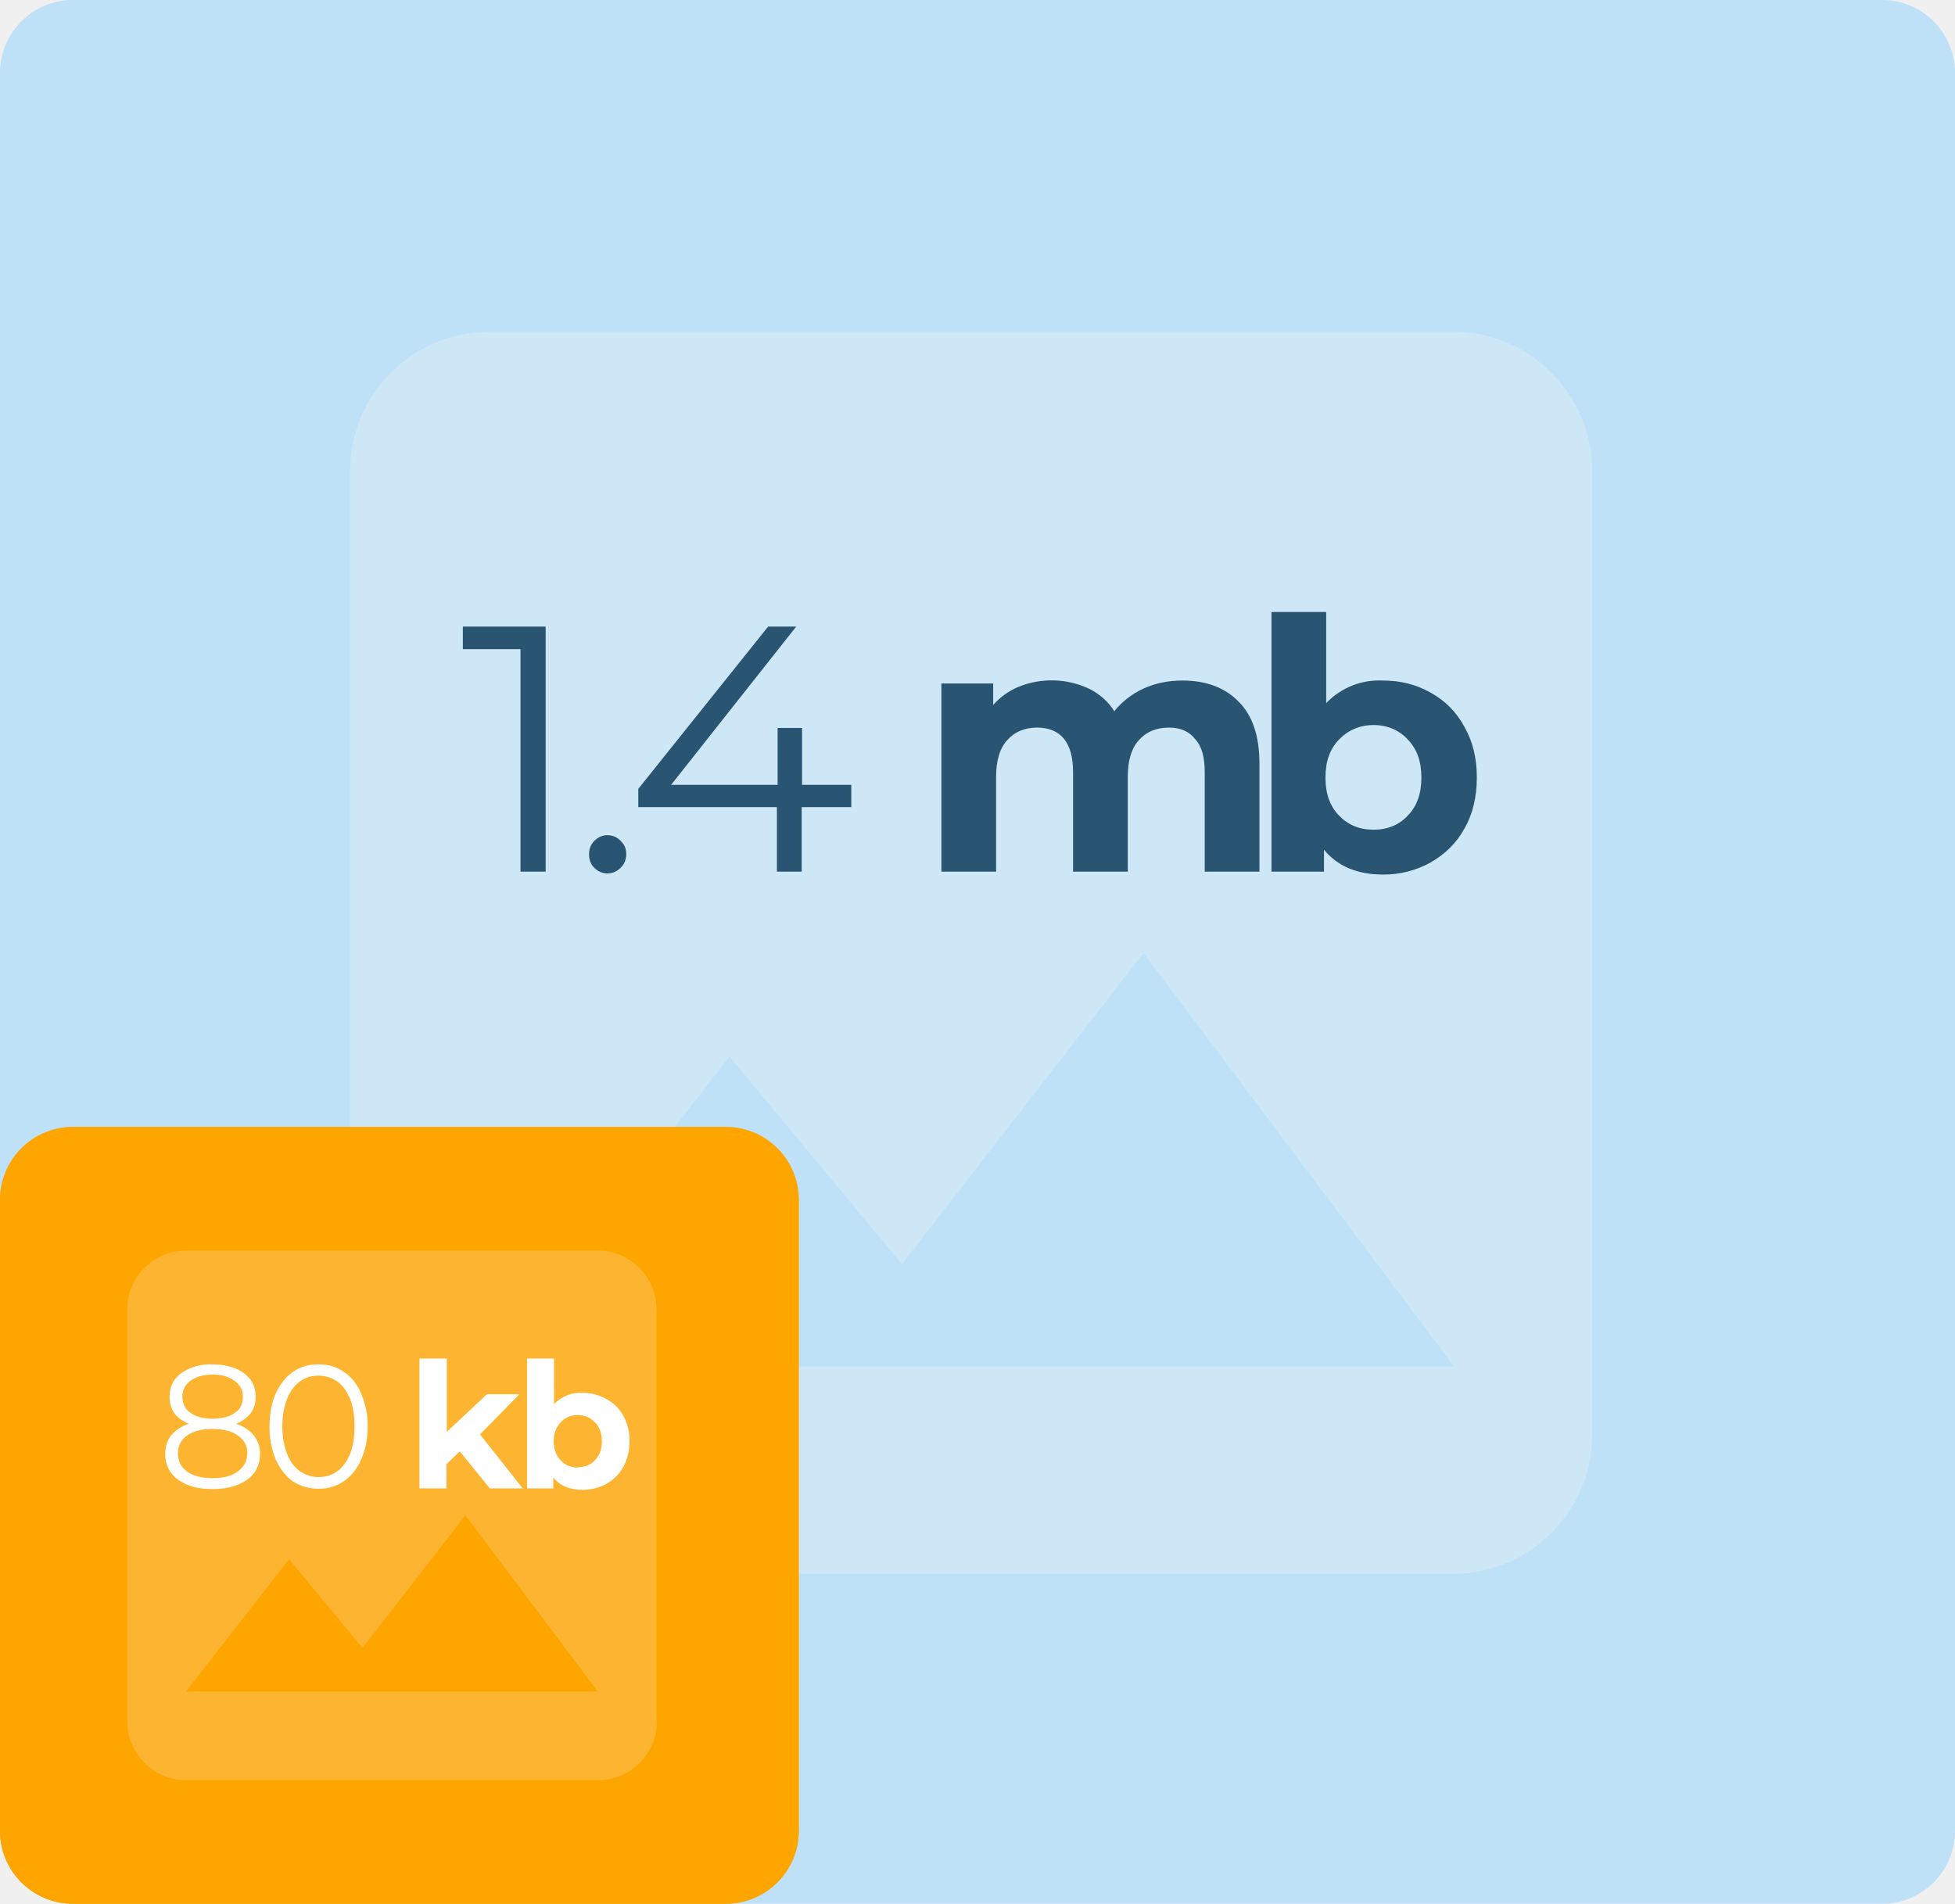
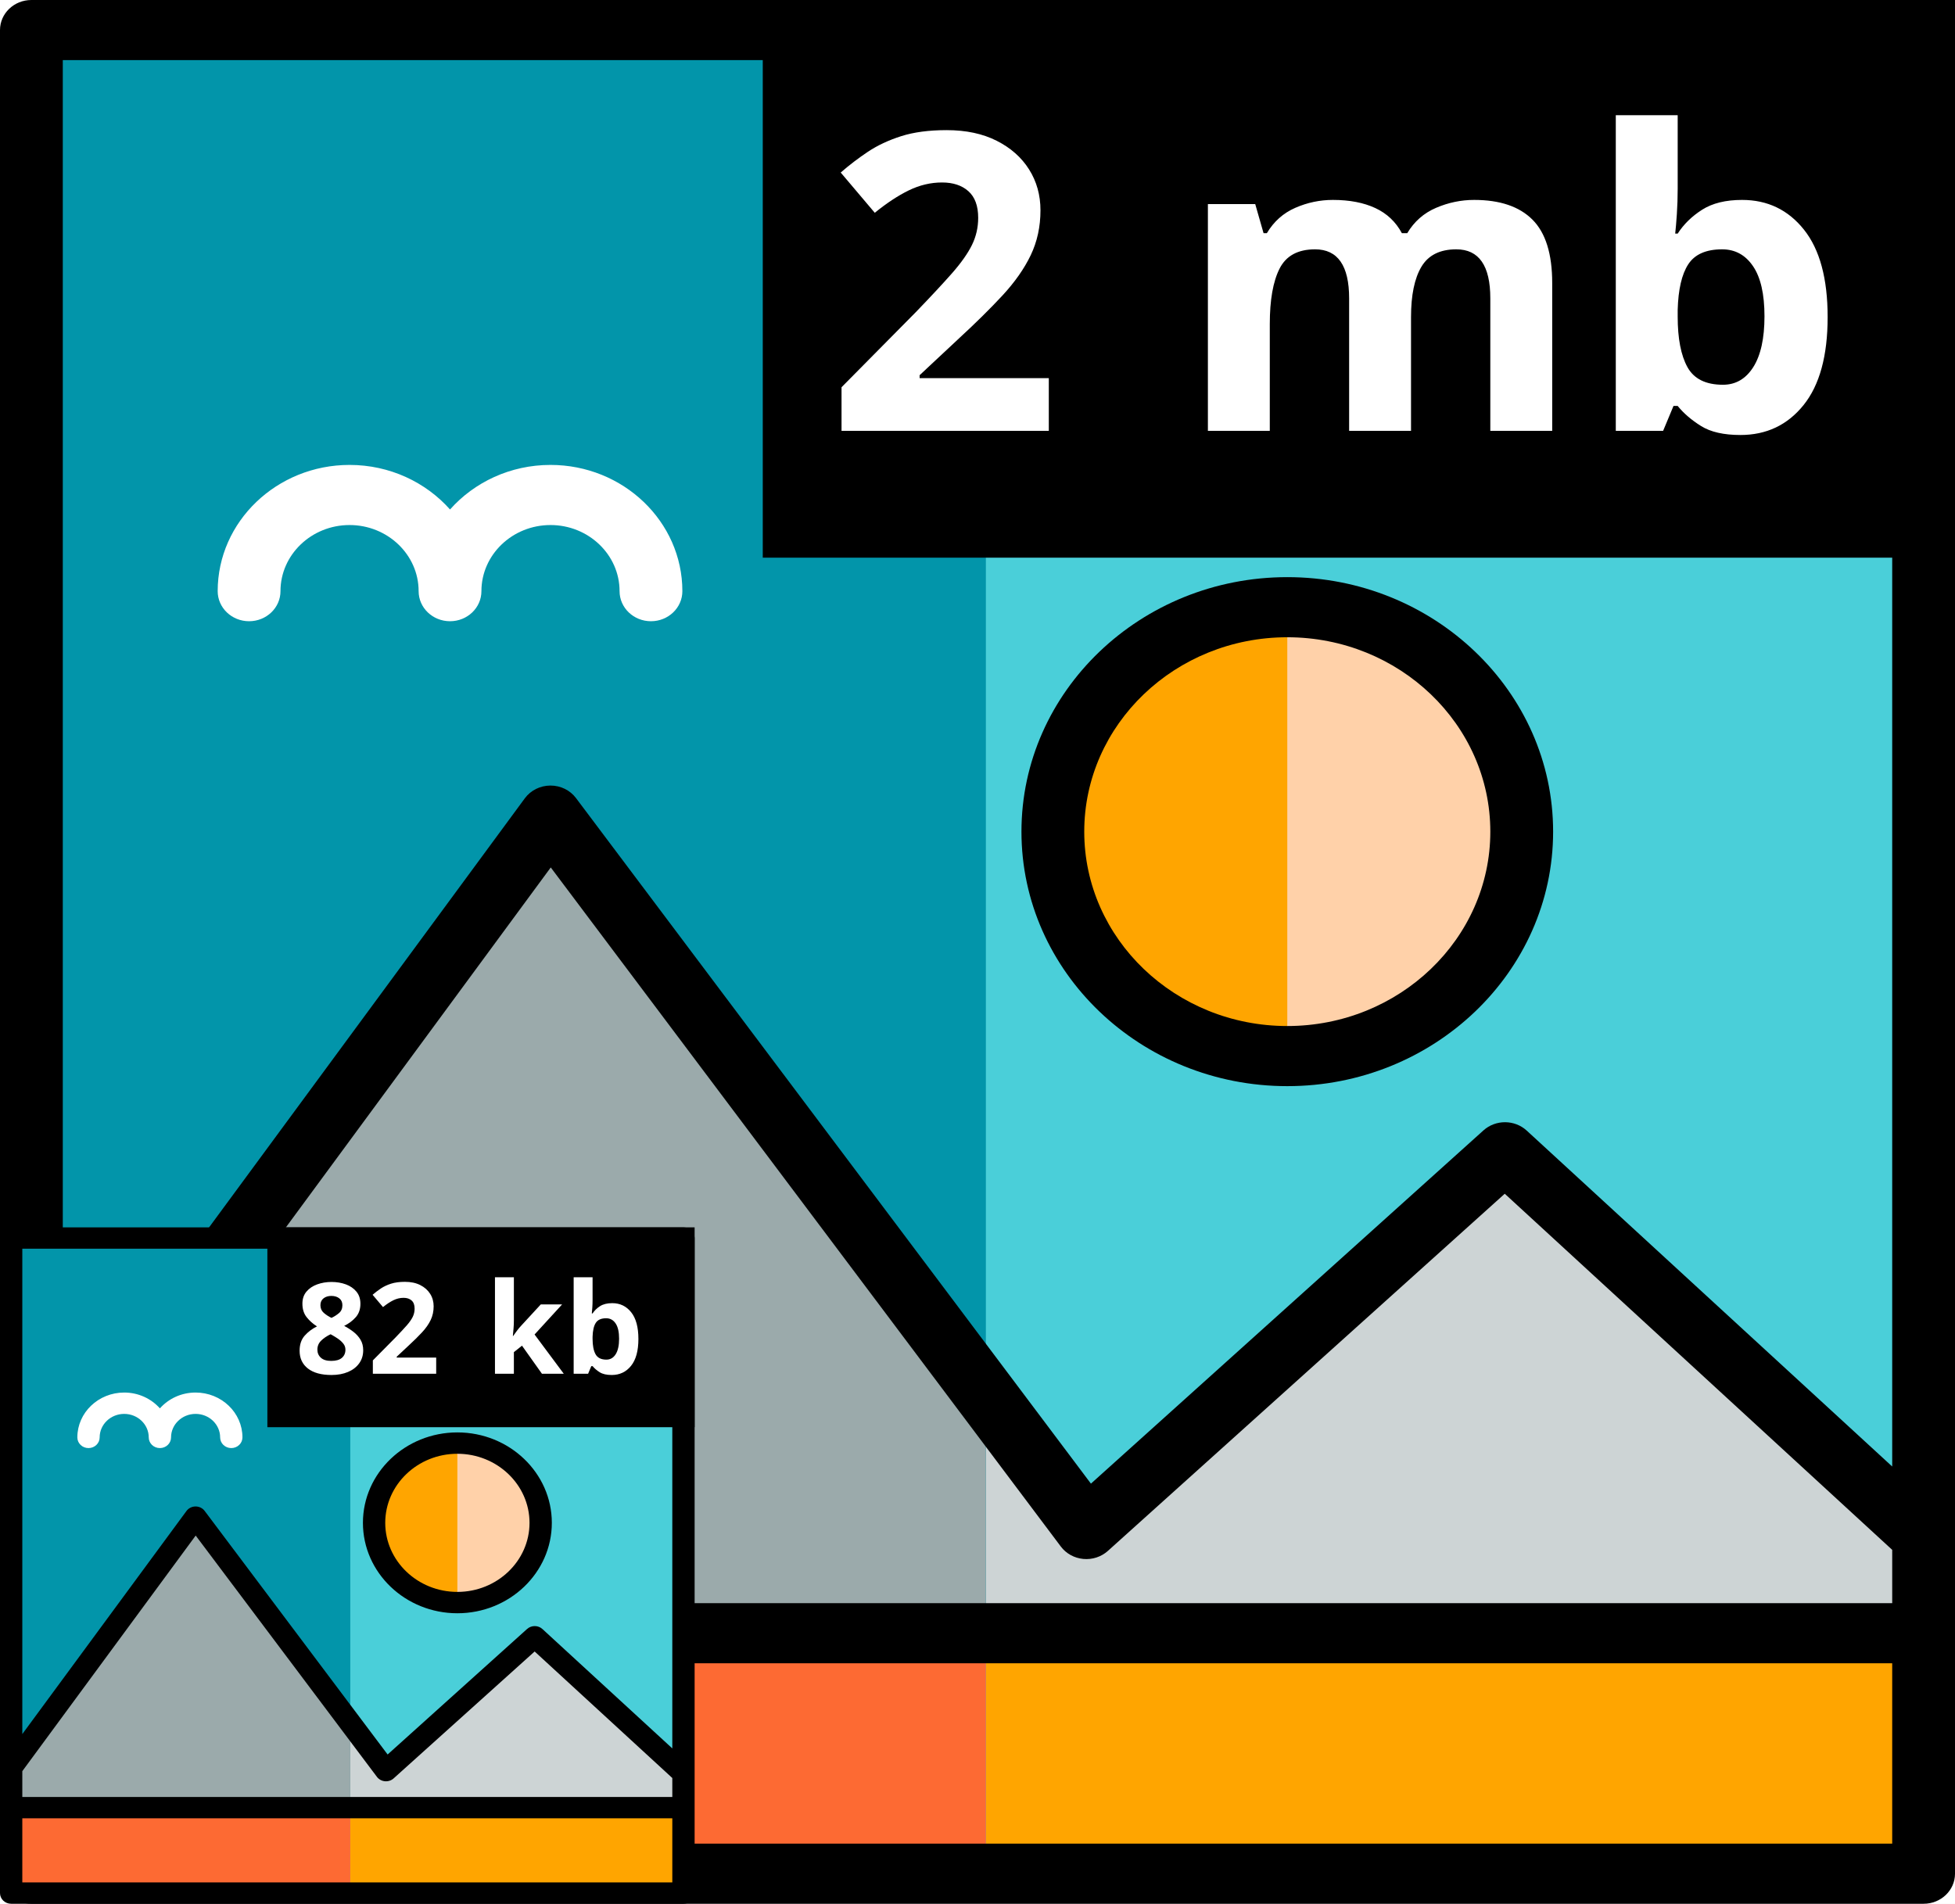
<svg xmlns="http://www.w3.org/2000/svg" width="100%" height="100%" viewBox="0 0 536 522" version="1.1" xml:space="preserve" style="fill-rule:evenodd;clip-rule:evenodd;stroke-linejoin:round;stroke-miterlimit:2;">
-   <path d="M536,20C536,8.962 527.038,0 516,0L20,0C8.962,0 0,8.962 0,20L0,502C0,513.038 8.962,522 20,522L516,522C527.038,522 536,513.038 536,502L536,20Z" style="fill:rgb(145,211,255);fill-opacity:0.3;" />
-   <path d="M436.5,393.7L436.5,128.8C436.391,108.105 419.395,91.109 398.7,91L133.8,91C113.105,91.109 96.109,108.105 96,128.8L96,393.7C96.109,414.395 113.105,431.391 133.8,431.5L398.7,431.5C419.395,431.391 436.391,414.395 436.5,393.7ZM200,289.7L247.3,346.6L313.5,261.3L398.7,374.7L133.8,374.7L200,289.7Z" style="fill:rgb(247,247,247);fill-opacity:0.2;fill-rule:nonzero;" />
-   <path d="M219,329C219,317.962 210.038,309 199,309L20,309C8.962,309 0,317.962 0,329L0,502C0,513.038 8.962,522 20,522L199,522C210.038,522 219,513.038 219,502L219,329Z" style="fill:rgb(255,165,0);" />
-   <path d="M180,471.9L180,359C180,350.1 172.7,342.9 163.9,342.9L51,342.9C42.1,342.9 34.9,350.2 34.9,359L34.9,472C34.9,480.9 42.2,488.1 51,488.1L164,488.1C172.9,488.1 180.1,480.8 180.1,472L180,471.9ZM79.3,427.6L99.4,451.8L127.6,415.5L163.9,463.8L51,463.8L79.2,427.6L79.3,427.6Z" style="fill:rgb(247,247,247);fill-opacity:0.2;fill-rule:nonzero;" />
-   <path d="M63.7,421.4C65.616,421.954 67.322,423.069 68.6,424.6C69.731,426.018 70.332,427.787 70.3,429.6C70.3,431.6 69.8,433.3 68.7,434.8C67.7,436.2 66.2,437.3 64.2,438.1C62.2,438.9 59.9,439.3 57.2,439.3C53.2,439.3 50.1,438.4 47.8,436.7C45.54,435.099 44.224,432.469 44.3,429.7C44.233,427.867 44.798,426.066 45.9,424.6C47.178,423.069 48.884,421.954 50.8,421.4C49.1,420.7 47.8,419.8 46.8,418.5C45.91,417.172 45.456,415.598 45.5,414C45.5,411.3 46.5,409.1 48.7,407.5C51.227,405.783 54.249,404.94 57.3,405.1C59.6,405.1 61.7,405.5 63.5,406.2C65.2,406.9 66.6,407.9 67.6,409.2C68.6,410.5 69.1,412.2 69.1,414C69.1,415.7 68.7,417.2 67.7,418.5C66.671,419.829 65.283,420.835 63.7,421.4ZM49,414C49,415.8 49.7,417.3 51.2,418.4C52.6,419.4 54.7,420 57.2,420C59.7,420 61.9,419.5 63.4,418.4C64.9,417.4 65.6,415.9 65.6,414C65.6,412.1 64.8,410.7 63.3,409.6C61.8,408.5 59.8,407.9 57.3,407.9C54.7,407.9 52.7,408.5 51.2,409.6C49.777,410.604 48.949,412.259 49,414ZM57.3,436.3C60.3,436.3 62.6,435.7 64.3,434.4C65.9,433.2 66.8,431.6 66.8,429.4C66.8,427.2 65.9,425.8 64.2,424.6C62.6,423.4 60.2,422.8 57.2,422.8C54.3,422.8 52,423.4 50.3,424.6C48.683,425.695 47.738,427.548 47.8,429.5C47.8,431.6 48.6,433.3 50.3,434.5C52,435.7 54.3,436.3 57.3,436.3ZM86.3,439.2C83.7,439.2 81.4,438.5 79.3,437.2C77.3,435.7 75.8,433.8 74.6,431.2C73.42,428.314 72.841,425.217 72.9,422.1C72.9,418.6 73.5,415.6 74.6,413.1C75.8,410.4 77.4,408.5 79.4,407.1C81.4,405.7 83.7,405.1 86.4,405.1C88.9,405.1 91.2,405.7 93.2,407.1C95.3,408.5 96.9,410.4 98,413.1C99.226,415.94 99.839,419.007 99.8,422.1C99.8,425.6 99.2,428.6 98,431.2C97.01,433.62 95.343,435.703 93.2,437.2C91.158,438.555 88.75,439.254 86.3,439.2ZM86.3,436C88.3,436 90,435.5 91.5,434.4C93,433.3 94.1,431.7 95,429.6C95.8,427.6 96.2,425 96.2,422.1C96.2,419.2 95.8,416.6 95,414.6C94.1,412.5 93,410.9 91.5,409.8C90,408.8 88.3,408.2 86.3,408.2C84.3,408.2 82.7,408.7 81.2,409.8C79.7,410.9 78.5,412.5 77.7,414.6C76.9,416.6 76.4,419.2 76.4,422.1C76.4,425 76.9,427.6 77.7,429.6C78.5,431.7 79.7,433.3 81.2,434.4C82.7,435.4 84.4,436 86.3,436ZM125,429L121.4,432.5L121.4,439.1L114,439.1L114,403.5L121.5,403.5L121.5,423.6L132.5,413.3L141.4,413.3L130.6,424.3L142.3,439.1L133.3,439.1L125.1,429L125,429ZM158.7,412.9C161.1,412.9 163.3,413.5 165.2,414.6C167.2,415.6 168.8,417.2 169.9,419.2C171.067,421.345 171.654,423.759 171.6,426.2C171.6,428.8 171,431.2 169.9,433.2C168.807,435.178 167.178,436.807 165.2,437.9C163.3,438.9 161.2,439.5 158.7,439.5C155.2,439.5 152.5,438.4 150.7,436.1L150.7,439.1L143.5,439.1L143.5,403.5L150.9,403.5L150.9,416C152.918,413.874 155.773,412.739 158.7,412.9ZM157.4,433.3C159.4,433.3 160.9,432.7 162.1,431.4C163.4,430.1 164,428.4 164,426.2C164,424 163.4,422.2 162.1,421C160.9,419.7 159.3,419 157.4,419C155.5,419 153.9,419.7 152.7,421C151.5,422.3 150.8,424 150.8,426.2C150.8,428.4 151.5,430.2 152.7,431.4C153.9,432.7 155.5,433.4 157.4,433.4L157.4,433.3Z" style="fill:white;fill-rule:nonzero;" />
-   <path d="M536,20C536,8.962 527.038,0 516,0L20,0C8.962,0 0,8.962 0,20L0,502C0,513.038 8.962,522 20,522L516,522C527.038,522 536,513.038 536,502L536,20Z" style="fill:rgb(145,211,255);fill-opacity:0.3;" />
-   <path d="M436.5,393.7L436.5,128.8C436.391,108.105 419.395,91.109 398.7,91L133.8,91C113.105,91.109 96.109,108.105 96,128.8L96,393.7C96.109,414.395 113.105,431.391 133.8,431.5L398.7,431.5C419.395,431.391 436.391,414.395 436.5,393.7ZM200,289.7L247.3,346.6L313.5,261.3L398.7,374.7L133.8,374.7L200,289.7Z" style="fill:rgb(247,247,247);fill-opacity:0.2;fill-rule:nonzero;" />
-   <path d="M219,329C219,317.962 210.038,309 199,309L20,309C8.962,309 0,317.962 0,329L0,502C0,513.038 8.962,522 20,522L199,522C210.038,522 219,513.038 219,502L219,329Z" style="fill:rgb(255,165,0);" />
-   <path d="M180,471.9L180,359C180,350.1 172.7,342.9 163.9,342.9L51,342.9C42.1,342.9 34.9,350.2 34.9,359L34.9,472C34.9,480.9 42.2,488.1 51,488.1L164,488.1C172.9,488.1 180.1,480.8 180.1,472L180,471.9ZM79.3,427.6L99.4,451.8L127.6,415.5L163.9,463.8L51,463.8L79.2,427.6L79.3,427.6Z" style="fill:rgb(247,247,247);fill-opacity:0.2;fill-rule:nonzero;" />
-   <path d="M64.7,390.4C66.616,390.954 68.322,392.069 69.6,393.6C70.731,395.018 71.332,396.787 71.3,398.6C71.3,400.6 70.8,402.3 69.7,403.8C68.7,405.2 67.2,406.3 65.2,407.1C63.2,407.9 60.9,408.3 58.2,408.3C54.2,408.3 51.1,407.4 48.8,405.7C46.54,404.099 45.224,401.469 45.3,398.7C45.233,396.867 45.798,395.066 46.9,393.6C48.178,392.069 49.884,390.954 51.8,390.4C50.1,389.7 48.8,388.8 47.8,387.5C46.91,386.172 46.456,384.598 46.5,383C46.5,380.3 47.5,378.1 49.7,376.5C52.227,374.783 55.249,373.94 58.3,374.1C60.6,374.1 62.7,374.5 64.5,375.2C66.2,375.9 67.6,376.9 68.6,378.2C69.6,379.5 70.1,381.2 70.1,383C70.1,384.7 69.7,386.2 68.7,387.5C67.671,388.829 66.283,389.835 64.7,390.4ZM50,383C50,384.8 50.7,386.3 52.2,387.4C53.6,388.4 55.7,389 58.2,389C60.7,389 62.9,388.5 64.4,387.4C65.9,386.4 66.6,384.9 66.6,383C66.6,381.1 65.8,379.7 64.3,378.6C62.8,377.5 60.8,376.9 58.3,376.9C55.7,376.9 53.7,377.5 52.2,378.6C50.777,379.604 49.949,381.259 50,383ZM58.3,405.3C61.3,405.3 63.6,404.7 65.3,403.4C66.9,402.2 67.8,400.6 67.8,398.4C67.8,396.2 66.9,394.8 65.2,393.6C63.6,392.4 61.2,391.8 58.2,391.8C55.3,391.8 53,392.4 51.3,393.6C49.683,394.695 48.738,396.548 48.8,398.5C48.8,400.6 49.6,402.3 51.3,403.5C53,404.7 55.3,405.3 58.3,405.3ZM87.3,408.2C84.7,408.2 82.4,407.5 80.3,406.2C78.3,404.7 76.8,402.8 75.6,400.2C74.42,397.314 73.841,394.217 73.9,391.1C73.9,387.6 74.5,384.6 75.6,382.1C76.8,379.4 78.4,377.5 80.4,376.1C82.4,374.7 84.7,374.1 87.4,374.1C89.9,374.1 92.2,374.7 94.2,376.1C96.3,377.5 97.9,379.4 99,382.1C100.226,384.94 100.839,388.007 100.8,391.1C100.8,394.6 100.2,397.6 99,400.2C98.01,402.62 96.343,404.703 94.2,406.2C92.158,407.555 89.75,408.254 87.3,408.2ZM87.3,405C89.3,405 91,404.5 92.5,403.4C94,402.3 95.1,400.7 96,398.6C96.8,396.6 97.2,394 97.2,391.1C97.2,388.2 96.8,385.6 96,383.6C95.1,381.5 94,379.9 92.5,378.8C91,377.8 89.3,377.2 87.3,377.2C85.3,377.2 83.7,377.7 82.2,378.8C80.7,379.9 79.5,381.5 78.7,383.6C77.9,385.6 77.4,388.2 77.4,391.1C77.4,394 77.9,396.6 78.7,398.6C79.5,400.7 80.7,402.3 82.2,403.4C83.7,404.4 85.4,405 87.3,405ZM126,398L122.4,401.5L122.4,408.1L115,408.1L115,372.5L122.5,372.5L122.5,392.6L133.5,382.3L142.4,382.3L131.6,393.3L143.3,408.1L134.3,408.1L126.1,398L126,398ZM159.7,381.9C162.1,381.9 164.3,382.5 166.2,383.6C168.2,384.6 169.8,386.2 170.9,388.2C172.067,390.345 172.654,392.759 172.6,395.2C172.6,397.8 172,400.2 170.9,402.2C169.807,404.178 168.178,405.807 166.2,406.9C164.3,407.9 162.2,408.5 159.7,408.5C156.2,408.5 153.5,407.4 151.7,405.1L151.7,408.1L144.5,408.1L144.5,372.5L151.9,372.5L151.9,385C153.918,382.874 156.773,381.739 159.7,381.9ZM158.4,402.3C160.4,402.3 161.9,401.7 163.1,400.4C164.4,399.1 165,397.4 165,395.2C165,393 164.4,391.2 163.1,390C161.9,388.7 160.3,388 158.4,388C156.5,388 154.9,388.7 153.7,390C152.5,391.3 151.8,393 151.8,395.2C151.8,397.4 152.5,399.2 153.7,400.4C154.9,401.7 156.5,402.4 158.4,402.4L158.4,402.3Z" style="fill:white;fill-rule:nonzero;" />
-   <path d="M149.6,171.8L149.6,239L142.7,239L142.7,178L126.9,178L126.9,171.8L149.6,171.8ZM166.6,239.5C165.197,239.509 163.854,238.928 162.9,237.9C161.9,236.9 161.5,235.7 161.5,234.2C161.466,232.861 161.97,231.564 162.9,230.6C163.9,229.6 165.1,229 166.5,229C167.9,229 169.2,229.5 170.2,230.6C171.2,231.6 171.7,232.7 171.7,234.2C171.7,235.7 171.2,236.9 170.2,237.9C169.2,238.9 168,239.5 166.5,239.5L166.6,239.5ZM233.4,221.3L219.8,221.3L219.8,239L213,239L213,221.3L175,221.3L175,216.3L210.6,171.8L218.3,171.8L184,215.2L213.2,215.2L213.2,199.6L219.9,199.6L219.9,215.2L233.4,215.2L233.4,221.3ZM324.2,186.6C330.6,186.6 335.8,188.5 339.5,192.3C343.4,196.1 345.3,201.8 345.3,209.4L345.3,239L330.3,239L330.3,211.7C330.3,207.7 329.5,204.6 327.7,202.7C326.1,200.6 323.7,199.5 320.5,199.5C317,199.5 314.2,200.7 312.2,203C310.2,205.2 309.2,208.6 309.2,213L309.2,239L294.2,239L294.2,211.7C294.2,203.7 290.9,199.5 284.3,199.5C280.9,199.5 278.1,200.7 276.1,203C274.1,205.2 273.1,208.6 273.1,213L273.1,239L258.1,239L258.1,187.4L272.3,187.4L272.3,193.3C274.22,191.12 276.615,189.41 279.3,188.3C285.49,185.8 292.449,185.981 298.5,188.8C301.4,190.2 303.8,192.3 305.5,195C307.7,192.3 310.3,190.3 313.5,188.8C316.8,187.3 320.3,186.6 324.2,186.6ZM379.2,186.6C384,186.6 388.3,187.7 392.2,189.9C396.2,192.1 399.3,195.2 401.5,199.3C403.8,203.3 404.9,207.9 404.9,213.2C404.9,218.5 403.8,223.2 401.5,227.2C399.3,231.2 396.2,234.2 392.2,236.5C388.223,238.701 383.745,239.837 379.2,239.8C372.1,239.8 366.7,237.5 363,233L363,239L348.6,239L348.6,167.8L363.6,167.8L363.6,192.8C367.637,188.548 373.346,186.279 379.2,186.6ZM376.6,227.5C380.4,227.5 383.6,226.2 386,223.6C388.5,221 389.7,217.6 389.7,213.2C389.7,208.8 388.5,205.4 386,202.8C383.6,200.2 380.4,198.8 376.6,198.8C372.8,198.8 369.6,200.2 367.1,202.8C364.6,205.4 363.4,208.8 363.4,213.2C363.4,217.6 364.6,221 367.1,223.6C369.6,226.2 372.7,227.5 376.6,227.5Z" style="fill:rgb(0,49,82);fill-opacity:0.8;fill-rule:nonzero;" />
+   <rect x="0" y="0" width="536" height="522" style="fill:white;" />
+   <g transform="matrix(1.41676,0,0,1.35651,-4.59171,-5.68434e-14)">
+     <rect x="9.316" y="6.076" width="366.177" height="372.658" style="fill:rgb(74,207,217);" />
+     <path d="M9.316,307.443L109.772,164.861L213.468,309.063L294.481,232.911L375.494,310.684L375.494,378.734L9.316,378.734L9.316,307.443Z" style="fill:rgb(205,212,213);fill-rule:nonzero;" />
+     <circle cx="252.354" cy="168.101" r="45.367" style="fill:rgb(255,140,41);" />
+     <rect x="9.316" y="330.127" width="366.177" height="48.608" style="fill:rgb(255,165,0);" />
+     <rect x="9.316" y="6.076" width="184.709" height="372.658" style="fill:rgb(2,149,170);" />
+     <path d="M109.772,164.861L9.316,307.443L9.316,378.734L194.025,378.734L194.025,282.025L109.772,164.861Z" style="fill:rgb(155,170,171);fill-rule:nonzero;" />
+     <circle cx="252.354" cy="168.101" r="45.367" style="fill:rgb(255,209,169);" />
+     <path d="M206.987,168.101C206.987,193.157 227.298,213.468 252.354,213.468L252.354,122.734C227.299,122.734 206.987,143.046 206.987,168.101Z" style="fill:rgb(255,165,0);fill-rule:nonzero;" />
+     <rect x="9.316" y="330.127" width="184.709" height="48.608" style="fill:rgb(253,106,51);" />
+     <path d="M339.848,73.722C336.492,73.722 333.772,71.002 333.772,67.646C333.772,60.275 327.775,54.279 320.405,54.279C313.034,54.279 307.038,60.276 307.038,67.646C307.038,71.002 304.318,73.722 300.962,73.722C297.606,73.722 294.886,71.002 294.886,67.646C294.886,60.275 288.889,54.279 281.519,54.279C274.148,54.279 268.152,60.276 268.152,67.646C268.152,71.002 265.432,73.722 262.076,73.722C258.72,73.722 256,71.002 256,67.646C256,60.275 250.003,54.279 242.633,54.279C235.263,54.279 229.266,60.276 229.266,67.646C229.266,71.002 226.546,73.722 223.19,73.722C219.834,73.722 217.114,71.002 217.114,67.646C217.114,53.575 228.562,42.127 242.633,42.127C250.413,42.127 257.392,45.627 262.076,51.135C266.76,45.627 273.739,42.127 281.519,42.127C289.299,42.127 296.278,45.627 300.962,51.135C305.646,45.627 312.625,42.127 320.405,42.127C334.476,42.127 345.924,53.575 345.924,67.646C345.924,71.001 343.204,73.722 339.848,73.722Z" style="fill:white;fill-rule:nonzero;" />
+     <path d="M129.215,125.57C125.859,125.57 123.139,122.85 123.139,119.494C123.139,112.123 117.142,106.127 109.772,106.127C102.402,106.127 96.405,112.124 96.405,119.494C96.405,122.85 93.685,125.57 90.329,125.57C86.973,125.57 84.253,122.85 84.253,119.494C84.253,112.123 78.256,106.127 70.886,106.127C63.516,106.127 57.519,112.124 57.519,119.494C57.519,122.85 54.799,125.57 51.443,125.57C48.087,125.57 45.367,122.85 45.367,119.494C45.367,105.423 56.815,93.975 70.886,93.975C78.666,93.975 85.645,97.475 90.329,102.983C95.013,97.475 101.992,93.975 109.772,93.975C123.843,93.975 135.291,105.423 135.291,119.494C135.291,122.849 132.571,125.57 129.215,125.57Z" style="fill:white;fill-rule:nonzero;" />
+     <path d="M375.494,0L9.316,0C5.961,0 3.241,2.72 3.241,6.076L3.241,378.735C3.241,382.091 5.961,384.811 9.317,384.811L375.494,384.811C378.85,384.811 381.57,382.091 381.57,378.735L381.57,6.076C381.57,2.72 378.849,0 375.494,0ZM15.392,309.369L109.823,175.338L208.536,312.611C209.558,314.031 211.142,314.943 212.884,315.111C214.626,315.279 216.355,314.689 217.631,313.491L294.438,241.292L369.418,313.273L369.418,324.051L15.393,324.051L15.392,309.369ZM369.418,12.152L369.418,296.429L298.689,228.529C296.356,226.288 292.676,226.27 290.32,228.484L214.356,299.89L114.705,161.313C113.564,159.725 111.727,158.785 109.772,158.785L109.743,158.785C107.777,158.795 105.938,159.755 104.805,161.361L15.392,288.27L15.392,12.152L369.418,12.152ZM15.392,372.658L15.392,336.202L369.417,336.202L369.417,372.658L15.392,372.658Z" style="fill-rule:nonzero;" />
+     <path d="M252.354,219.544C280.72,219.544 303.797,196.467 303.797,168.101C303.797,139.735 280.72,116.658 252.354,116.658C223.988,116.658 200.911,139.735 200.911,168.101C200.911,196.467 223.989,219.544 252.354,219.544ZM252.354,128.81C274.019,128.81 291.645,146.436 291.645,168.101C291.645,189.766 274.019,207.392 252.354,207.392C230.689,207.392 213.063,189.766 213.063,168.101C213.063,146.436 230.689,128.81 252.354,128.81Z" style="fill-rule:nonzero;" />
+   </g>
+   <g transform="matrix(0.503381,0,0,0.481975,-1.63146,336.531)">
+     <rect x="9.316" y="6.076" width="366.177" height="372.658" style="fill:rgb(74,207,217);" />
+     <path d="M9.316,307.443L109.772,164.861L213.468,309.063L294.481,232.911L375.494,310.684L375.494,378.734L9.316,378.734L9.316,307.443Z" style="fill:rgb(205,212,213);fill-rule:nonzero;" />
+     <circle cx="252.354" cy="168.101" r="45.367" style="fill:rgb(255,140,41);" />
+     <rect x="9.316" y="330.127" width="366.177" height="48.608" style="fill:rgb(255,165,0);" />
+     <rect x="9.316" y="6.076" width="184.709" height="372.658" style="fill:rgb(2,149,170);" />
+     <path d="M109.772,164.861L9.316,307.443L9.316,378.734L194.025,378.734L194.025,282.025L109.772,164.861Z" style="fill:rgb(155,170,171);fill-rule:nonzero;" />
+     <circle cx="252.354" cy="168.101" r="45.367" style="fill:rgb(255,209,169);" />
+     <path d="M206.987,168.101C206.987,193.157 227.298,213.468 252.354,213.468L252.354,122.734C227.299,122.734 206.987,143.046 206.987,168.101Z" style="fill:rgb(255,165,0);fill-rule:nonzero;" />
+     <rect x="9.316" y="330.127" width="184.709" height="48.608" style="fill:rgb(253,106,51);" />
+     <path d="M339.848,73.722C336.492,73.722 333.772,71.002 333.772,67.646C333.772,60.275 327.775,54.279 320.405,54.279C313.034,54.279 307.038,60.276 307.038,67.646C307.038,71.002 304.318,73.722 300.962,73.722C297.606,73.722 294.886,71.002 294.886,67.646C294.886,60.275 288.889,54.279 281.519,54.279C274.148,54.279 268.152,60.276 268.152,67.646C268.152,71.002 265.432,73.722 262.076,73.722C258.72,73.722 256,71.002 256,67.646C256,60.275 250.003,54.279 242.633,54.279C235.263,54.279 229.266,60.276 229.266,67.646C229.266,71.002 226.546,73.722 223.19,73.722C219.834,73.722 217.114,71.002 217.114,67.646C217.114,53.575 228.562,42.127 242.633,42.127C250.413,42.127 257.392,45.627 262.076,51.135C266.76,45.627 273.739,42.127 281.519,42.127C289.299,42.127 296.278,45.627 300.962,51.135C305.646,45.627 312.625,42.127 320.405,42.127C334.476,42.127 345.924,53.575 345.924,67.646C345.924,71.001 343.204,73.722 339.848,73.722Z" style="fill:white;fill-rule:nonzero;" />
+     <path d="M129.215,125.57C125.859,125.57 123.139,122.85 123.139,119.494C123.139,112.123 117.142,106.127 109.772,106.127C102.402,106.127 96.405,112.124 96.405,119.494C96.405,122.85 93.685,125.57 90.329,125.57C86.973,125.57 84.253,122.85 84.253,119.494C84.253,112.123 78.256,106.127 70.886,106.127C63.516,106.127 57.519,112.124 57.519,119.494C57.519,122.85 54.799,125.57 51.443,125.57C48.087,125.57 45.367,122.85 45.367,119.494C45.367,105.423 56.815,93.975 70.886,93.975C78.666,93.975 85.645,97.475 90.329,102.983C95.013,97.475 101.992,93.975 109.772,93.975C123.843,93.975 135.291,105.423 135.291,119.494C135.291,122.849 132.571,125.57 129.215,125.57Z" style="fill:white;fill-rule:nonzero;" />
+     <path d="M375.494,0L9.316,0C5.961,0 3.241,2.72 3.241,6.076L3.241,378.735C3.241,382.091 5.961,384.811 9.317,384.811L375.494,384.811C378.85,384.811 381.57,382.091 381.57,378.735L381.57,6.076C381.57,2.72 378.849,0 375.494,0ZM15.392,309.369L109.823,175.338L208.536,312.611C209.558,314.031 211.142,314.943 212.884,315.111C214.626,315.279 216.355,314.689 217.631,313.491L294.438,241.292L369.418,313.273L369.418,324.051L15.393,324.051L15.392,309.369ZM369.418,12.152L369.418,296.429L298.689,228.529C296.356,226.288 292.676,226.27 290.32,228.484L214.356,299.89L114.705,161.313C113.564,159.725 111.727,158.785 109.772,158.785L109.743,158.785C107.777,158.795 105.938,159.755 104.805,161.361L15.392,288.27L15.392,12.152L369.418,12.152ZM15.392,372.658L15.392,336.202L369.417,336.202L369.417,372.658L15.392,372.658Z" style="fill-rule:nonzero;" />
+     <path d="M252.354,219.544C280.72,219.544 303.797,196.467 303.797,168.101C303.797,139.735 280.72,116.658 252.354,116.658C223.988,116.658 200.911,139.735 200.911,168.101C200.911,196.467 223.989,219.544 252.354,219.544ZM252.354,128.81C274.019,128.81 291.645,146.436 291.645,168.101C291.645,189.766 274.019,207.392 252.354,207.392C230.689,207.392 213.063,189.766 213.063,168.101C213.063,146.436 230.689,128.81 252.354,128.81Z" style="fill-rule:nonzero;" />
+   </g>
+   <g transform="matrix(0.729481,0,0,1.05647,53.7501,-157.055)">
+     <rect x="26.809" y="467.203" width="160.576" height="51.868" />
+   </g>
+   <g transform="matrix(2.03563,0,0,2.94809,154.554,-1377.36)">
+     <rect x="26.809" y="467.203" width="160.576" height="51.868" />
+   </g>
+   <g transform="matrix(0.855134,0,0,0.855134,97.4959,-40.5409)">
+     <text x="150.469px" y="185.56px" style="font-family:'Montserrat-SemiBold', 'Montserrat';font-weight:600;font-size:133.175px;fill:white;">2</text>
+     <text x="262.869px" y="185.56px" style="font-family:'Montserrat-Black', 'Montserrat';font-weight:900;font-size:133.175px;fill:white;">mb</text>
+   </g>
+   <g transform="matrix(0.261319,0,0,0.261319,47.2609,328.176)">
+     <text x="128.828px" y="185.56px" style="font-family:'Montserrat-SemiBold', 'Montserrat';font-weight:600;font-size:133.175px;fill:white;">82</text>
+     <text x="328.058px" y="185.56px" style="font-family:'Montserrat-Black', 'Montserrat';font-weight:900;font-size:133.175px;fill:white;">kb</text>
+   </g>
</svg>
